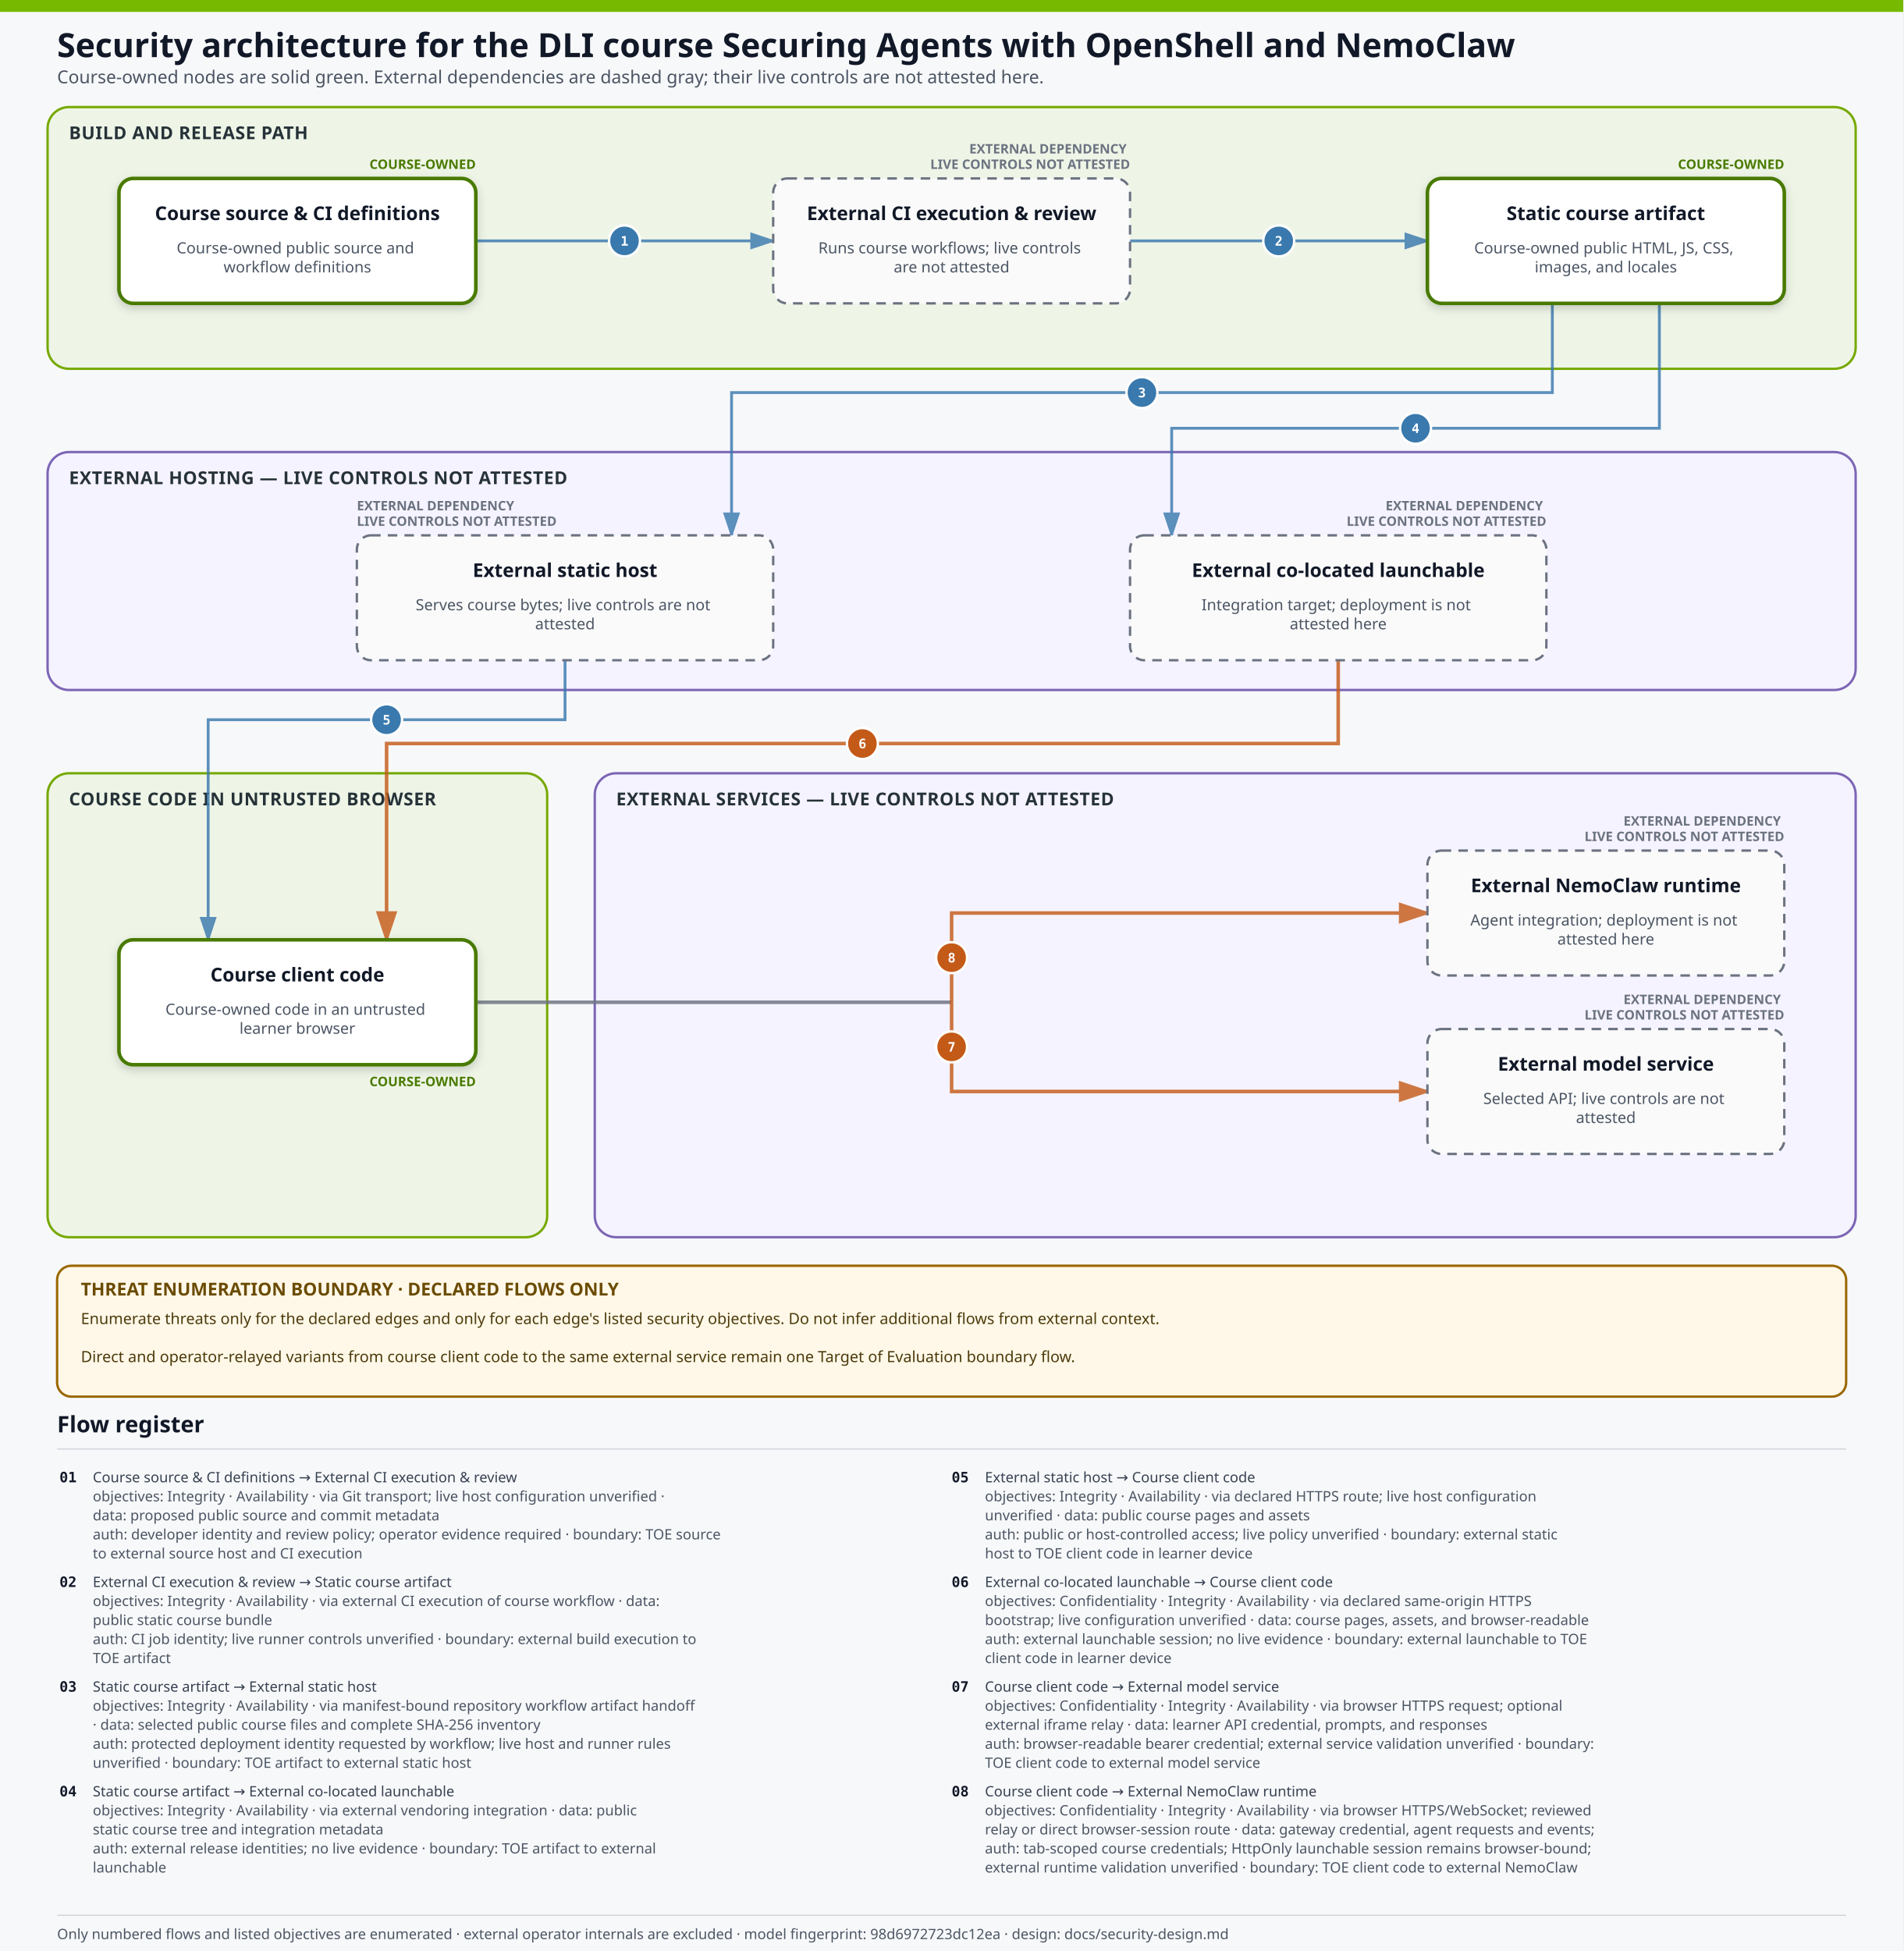
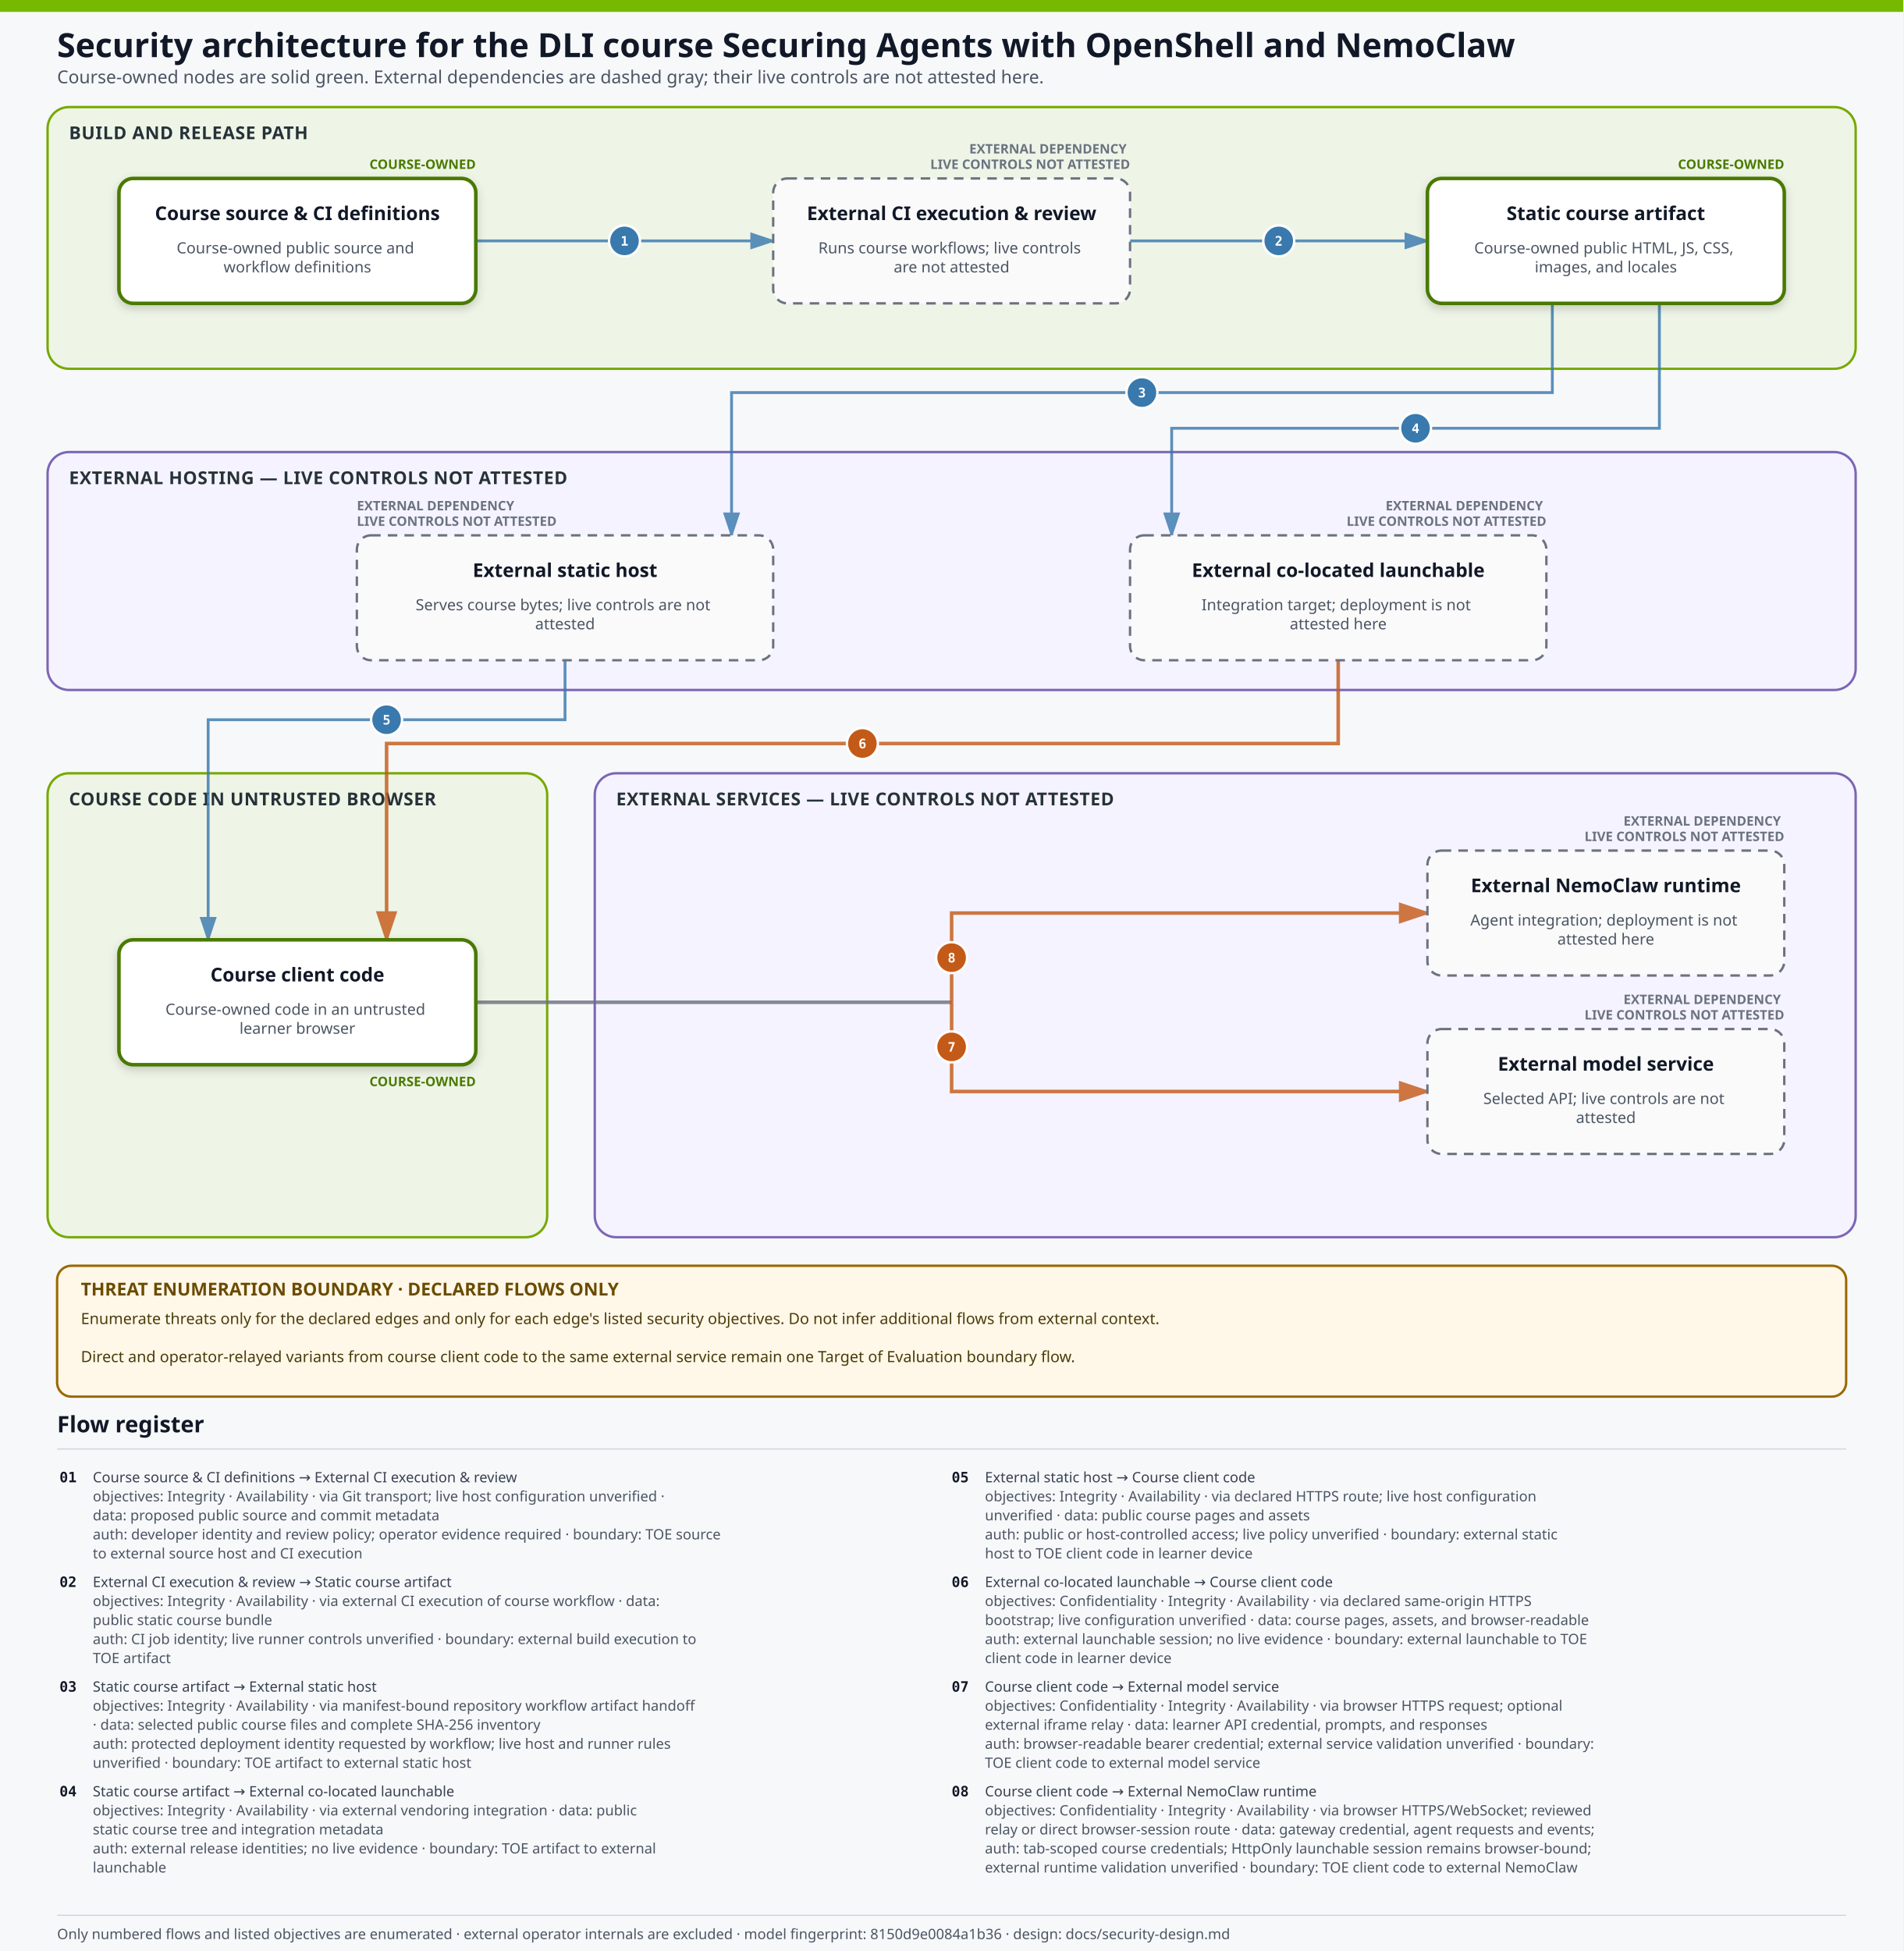
<svg xmlns="http://www.w3.org/2000/svg" viewBox="0 0 1600 1640" role="img" aria-labelledby="title desc" data-architecture-schema="nemoclaw-security-architecture/2">
  <defs>
    <marker id="arrow" markerWidth="10" markerHeight="10" refX="8" refY="3" orient="auto" markerUnits="strokeWidth">
      <path d="M0,0 L0,6 L9,3 z" fill="context-stroke" />
    </marker>
    <filter id="shadow" x="-10%" y="-10%" width="120%" height="130%">
      <feDropShadow dx="0" dy="3" stdDeviation="4" flood-opacity=".18" />
    </filter>
  </defs>
  <style>
  .bg{fill:#f7f8fa}.title{font:700 28px system-ui,sans-serif;fill:#111827}.subtitle{font:15px system-ui,sans-serif;fill:#4b5563}
  .zone{stroke-width:2;rx:18}.zone.supply{fill:#eef5e7;stroke:#76a900}.zone.external{fill:#f5f3ff;stroke:#7c65b5}.zone.gateway{fill:#eef6ff;stroke:#3979ad}.zone.internal{fill:#edf8f1;stroke:#37805a}.zone.host{fill:#fff4e8;stroke:#bf6b24}
  .zone-label{font:700 15px system-ui,sans-serif;letter-spacing:.4px;fill:#263238}.node{fill:#fff;stroke:#4b5563;stroke-width:2;rx:12;filter:url(#shadow)}
  .node.toe{stroke:#4a7a00;stroke-width:3}.node.external-context{fill:#fafafa;stroke:#6b7280;stroke-dasharray:8 6;filter:none}.node.privileged{stroke:#c45a18;stroke-width:3}.node.conditional{stroke-dasharray:8 6}.node-label{font:700 16px system-ui,sans-serif;fill:#111827}.node-detail{font:13px system-ui,sans-serif;fill:#4b5563}
  .ownership-toe{font:700 11px system-ui,sans-serif;fill:#4a7a00}.ownership-external{font:700 11px system-ui,sans-serif;fill:#6b7280}
  .edge{fill:none;stroke:#3979ad;stroke-width:2.4;opacity:.82;marker-end:url(#arrow)}.edge.sensitive{stroke:#c45a18;stroke-width:3}.edge.conditional{stroke-dasharray:8 6}
  .trunk{fill:none;stroke:#3979ad;stroke-width:3;opacity:.82}.trunk.neutral{stroke:#6b7280}
  .edge-id{font:700 11px ui-monospace,monospace;fill:#fff}.edge-badge{fill:#3979ad;stroke:#fff;stroke-width:2}.edge-badge.sensitive{fill:#c45a18}
  .legend-title{font:700 19px system-ui,sans-serif;fill:#111827}.legend-text{font:12px system-ui,sans-serif;fill:#374151}.legend-id{font:700 12px ui-monospace,monospace;fill:#111827}
  .scope-box{fill:#fff8e8;stroke:#9a6700;stroke-width:2;rx:12}.scope-title{font:700 15px system-ui,sans-serif;fill:#6b4b00}.scope-text{font:13px system-ui,sans-serif;fill:#4b3a0a}
  .note{font:12px system-ui,sans-serif;fill:#4b5563}.rail{fill:#76b900}
</style>
  <rect class="bg" width="1600" height="1640" />
  <rect class="rail" x="0" y="0" width="1600" height="10" />
  <text class="title" x="48" y="48">Security architecture for the DLI course Securing Agents with OpenShell and NemoClaw</text>
  <text class="subtitle" x="48" y="70">Course-owned nodes are solid green. External dependencies are dashed gray; their live controls are not attested here.</text>
  <rect class="zone supply" x="40" y="90" width="1520" height="220" />
  <text class="zone-label" x="58" y="117">BUILD AND RELEASE PATH</text>
  <rect class="zone external" x="40" y="380" width="1520" height="200" />
  <text class="zone-label" x="58" y="407">EXTERNAL HOSTING — LIVE CONTROLS NOT ATTESTED</text>
  <rect class="zone supply" x="40" y="650" width="420" height="390" />
  <text class="zone-label" x="58" y="677">COURSE CODE IN UNTRUSTED BROWSER</text>
  <rect class="zone external" x="500" y="650" width="1060" height="390" />
  <text class="zone-label" x="518" y="677">EXTERNAL SERVICES — LIVE CONTROLS NOT ATTESTED</text>
  <polyline class="trunk neutral" points="400,842.5 800,842.5" />
  <polyline class="edge" points="400,202.5 525,202.5 525,202.5 650,202.5" />
  <polyline class="edge" points="950,202.5 1075,202.5 1075,202.5 1200,202.5" />
  <polyline class="edge" points="1305,255 1305,330 615,330 615,450" />
  <polyline class="edge" points="1395,255 1395,360 985,360 985,450" />
  <polyline class="edge" points="475,555 475,605 175,605 175,790" />
  <polyline class="edge sensitive" points="1125,555 1125,625 325,625 325,790" />
  <polyline class="edge sensitive" points="800,842.5 800,917.5 1200,917.5" />
  <polyline class="edge sensitive" points="800,842.5 800,767.5 1200,767.5" />
  <circle class="edge-badge" cx="525" cy="202.5" r="13" />
  <text class="edge-id" x="525" y="206.5" text-anchor="middle">1</text>
  <circle class="edge-badge" cx="1075" cy="202.5" r="13" />
  <text class="edge-id" x="1075" y="206.5" text-anchor="middle">2</text>
  <circle class="edge-badge" cx="960" cy="330" r="13" />
  <text class="edge-id" x="960" y="334" text-anchor="middle">3</text>
  <circle class="edge-badge" cx="1190" cy="360" r="13" />
  <text class="edge-id" x="1190" y="364" text-anchor="middle">4</text>
  <circle class="edge-badge" cx="325" cy="605" r="13" />
  <text class="edge-id" x="325" y="609" text-anchor="middle">5</text>
  <circle class="edge-badge sensitive" cx="725" cy="625" r="13" />
  <text class="edge-id" x="725" y="629" text-anchor="middle">6</text>
  <circle class="edge-badge sensitive" cx="800" cy="880" r="13" />
  <text class="edge-id" x="800" y="884" text-anchor="middle">7</text>
  <circle class="edge-badge sensitive" cx="800" cy="805" r="13" />
  <text class="edge-id" x="800" y="809" text-anchor="middle">8</text>
  <rect class="node toe" x="100" y="150" width="300" height="105" />
  <text class="ownership-toe" x="400" y="142" text-anchor="end">COURSE-OWNED</text>
  <text x="250" y="185" text-anchor="middle" class="node-label">
    <tspan x="250" dy="0">Course source &amp; CI definitions</tspan>
  </text>
  <text x="250" y="213" text-anchor="middle" class="node-detail">
    <tspan x="250" dy="0">Course-owned public source and</tspan>
    <tspan x="250" dy="16">workflow definitions</tspan>
  </text>
  <rect class="node external-context" x="650" y="150" width="300" height="105" />
  <text x="950" y="129" text-anchor="end" class="ownership-external">
    <tspan x="950" dy="0">EXTERNAL DEPENDENCY</tspan>
    <tspan x="950" dy="13">LIVE CONTROLS NOT ATTESTED</tspan>
  </text>
  <text x="800" y="185" text-anchor="middle" class="node-label">
    <tspan x="800" dy="0">External CI execution &amp; review</tspan>
  </text>
  <text x="800" y="213" text-anchor="middle" class="node-detail">
    <tspan x="800" dy="0">Runs course workflows; live controls</tspan>
    <tspan x="800" dy="16">are not attested</tspan>
  </text>
  <rect class="node toe" x="1200" y="150" width="300" height="105" />
  <text class="ownership-toe" x="1500" y="142" text-anchor="end">COURSE-OWNED</text>
  <text x="1350" y="185" text-anchor="middle" class="node-label">
    <tspan x="1350" dy="0">Static course artifact</tspan>
  </text>
  <text x="1350" y="213" text-anchor="middle" class="node-detail">
    <tspan x="1350" dy="0">Course-owned public HTML, JS, CSS,</tspan>
    <tspan x="1350" dy="16">images, and locales</tspan>
  </text>
  <rect class="node external-context" x="300" y="450" width="350" height="105" />
  <text x="300" y="429" text-anchor="start" class="ownership-external">
    <tspan x="300" dy="0">EXTERNAL DEPENDENCY</tspan>
    <tspan x="300" dy="13">LIVE CONTROLS NOT ATTESTED</tspan>
  </text>
  <text x="475" y="485" text-anchor="middle" class="node-label">
    <tspan x="475" dy="0">External static host</tspan>
  </text>
  <text x="475" y="513" text-anchor="middle" class="node-detail">
    <tspan x="475" dy="0">Serves course bytes; live controls are not</tspan>
    <tspan x="475" dy="16">attested</tspan>
  </text>
  <rect class="node external-context" x="950" y="450" width="350" height="105" />
  <text x="1300" y="429" text-anchor="end" class="ownership-external">
    <tspan x="1300" dy="0">EXTERNAL DEPENDENCY</tspan>
    <tspan x="1300" dy="13">LIVE CONTROLS NOT ATTESTED</tspan>
  </text>
  <text x="1125" y="485" text-anchor="middle" class="node-label">
    <tspan x="1125" dy="0">External co-located launchable</tspan>
  </text>
  <text x="1125" y="513" text-anchor="middle" class="node-detail">
    <tspan x="1125" dy="0">Integration target; deployment is not</tspan>
    <tspan x="1125" dy="16">attested here</tspan>
  </text>
  <rect class="node toe" x="100" y="790" width="300" height="105" />
  <text class="ownership-toe" x="400" y="913" text-anchor="end">COURSE-OWNED</text>
  <text x="250" y="825" text-anchor="middle" class="node-label">
    <tspan x="250" dy="0">Course client code</tspan>
  </text>
  <text x="250" y="853" text-anchor="middle" class="node-detail">
    <tspan x="250" dy="0">Course-owned code in an untrusted</tspan>
    <tspan x="250" dy="16">learner browser</tspan>
  </text>
  <rect class="node external-context" x="1200" y="865" width="300" height="105" />
  <text x="1500" y="844" text-anchor="end" class="ownership-external">
    <tspan x="1500" dy="0">EXTERNAL DEPENDENCY</tspan>
    <tspan x="1500" dy="13">LIVE CONTROLS NOT ATTESTED</tspan>
  </text>
  <text x="1350" y="900" text-anchor="middle" class="node-label">
    <tspan x="1350" dy="0">External model service</tspan>
  </text>
  <text x="1350" y="928" text-anchor="middle" class="node-detail">
    <tspan x="1350" dy="0">Selected API; live controls are not</tspan>
    <tspan x="1350" dy="16">attested</tspan>
  </text>
  <rect class="node external-context" x="1200" y="715" width="300" height="105" />
  <text x="1500" y="694" text-anchor="end" class="ownership-external">
    <tspan x="1500" dy="0">EXTERNAL DEPENDENCY</tspan>
    <tspan x="1500" dy="13">LIVE CONTROLS NOT ATTESTED</tspan>
  </text>
  <text x="1350" y="750" text-anchor="middle" class="node-label">
    <tspan x="1350" dy="0">External NemoClaw runtime</tspan>
  </text>
  <text x="1350" y="778" text-anchor="middle" class="node-detail">
    <tspan x="1350" dy="0">Agent integration; deployment is not</tspan>
    <tspan x="1350" dy="16">attested here</tspan>
  </text>
  <rect class="scope-box" x="48" y="1064" width="1504" height="110" />
  <text class="scope-title" x="68" y="1089">THREAT ENUMERATION BOUNDARY · DECLARED FLOWS ONLY</text>
  <text x="68" y="1113" text-anchor="start" class="scope-text">
    <tspan x="68" dy="0">Enumerate threats only for the declared edges and only for each edge's listed security objectives. Do not infer additional flows from external context.</tspan>
  </text>
  <text x="68" y="1145" text-anchor="start" class="scope-text">
    <tspan x="68" dy="0">Direct and operator-relayed variants from course client code to the same external service remain one Target of Evaluation boundary flow.</tspan>
  </text>
  <text class="legend-title" x="48" y="1204">Flow register</text>
  <line x1="48" y1="1218" x2="1552" y2="1218" stroke="#d1d5db" />
  <text class="legend-id" x="50" y="1246">01</text>
  <text x="78" y="1246" text-anchor="start" class="legend-text">
    <tspan x="78" dy="0">Course source &amp; CI definitions → External CI execution &amp; review</tspan>
  </text>
  <text x="78" y="1262" text-anchor="start" class="note">
    <tspan x="78" dy="0">objectives: Integrity · Availability · via Git transport; live host configuration unverified ·</tspan>
    <tspan x="78" dy="16">data: proposed public source and commit metadata</tspan>
  </text>
  <text x="78" y="1294" text-anchor="start" class="note">
    <tspan x="78" dy="0">auth: developer identity and review policy; operator evidence required · boundary: TOE source</tspan>
    <tspan x="78" dy="16">to external source host and CI execution</tspan>
  </text>
  <text class="legend-id" x="50" y="1334">02</text>
  <text x="78" y="1334" text-anchor="start" class="legend-text">
    <tspan x="78" dy="0">External CI execution &amp; review → Static course artifact</tspan>
  </text>
  <text x="78" y="1350" text-anchor="start" class="note">
    <tspan x="78" dy="0">objectives: Integrity · Availability · via external CI execution of course workflow · data:</tspan>
    <tspan x="78" dy="16">public static course bundle</tspan>
  </text>
  <text x="78" y="1382" text-anchor="start" class="note">
    <tspan x="78" dy="0">auth: CI job identity; live runner controls unverified · boundary: external build execution to</tspan>
    <tspan x="78" dy="16">TOE artifact</tspan>
  </text>
  <text class="legend-id" x="50" y="1422">03</text>
  <text x="78" y="1422" text-anchor="start" class="legend-text">
    <tspan x="78" dy="0">Static course artifact → External static host</tspan>
  </text>
  <text x="78" y="1438" text-anchor="start" class="note">
    <tspan x="78" dy="0">objectives: Integrity · Availability · via manifest-bound repository workflow artifact handoff</tspan>
    <tspan x="78" dy="16">· data: selected public course files and complete SHA-256 inventory</tspan>
  </text>
  <text x="78" y="1470" text-anchor="start" class="note">
    <tspan x="78" dy="0">auth: protected deployment identity requested by workflow; live host and runner rules</tspan>
    <tspan x="78" dy="16">unverified · boundary: TOE artifact to external static host</tspan>
  </text>
  <text class="legend-id" x="50" y="1510">04</text>
  <text x="78" y="1510" text-anchor="start" class="legend-text">
    <tspan x="78" dy="0">Static course artifact → External co-located launchable</tspan>
  </text>
  <text x="78" y="1526" text-anchor="start" class="note">
    <tspan x="78" dy="0">objectives: Integrity · Availability · via external vendoring integration · data: public</tspan>
    <tspan x="78" dy="16">static course tree and integration metadata</tspan>
  </text>
  <text x="78" y="1558" text-anchor="start" class="note">
    <tspan x="78" dy="0">auth: external release identities; no live evidence · boundary: TOE artifact to external</tspan>
    <tspan x="78" dy="16">launchable</tspan>
  </text>
  <text class="legend-id" x="800" y="1246">05</text>
  <text x="828" y="1246" text-anchor="start" class="legend-text">
    <tspan x="828" dy="0">External static host → Course client code</tspan>
  </text>
  <text x="828" y="1262" text-anchor="start" class="note">
    <tspan x="828" dy="0">objectives: Integrity · Availability · via declared HTTPS route; live host configuration</tspan>
    <tspan x="828" dy="16">unverified · data: public course pages and assets</tspan>
  </text>
  <text x="828" y="1294" text-anchor="start" class="note">
    <tspan x="828" dy="0">auth: public or host-controlled access; live policy unverified · boundary: external static</tspan>
    <tspan x="828" dy="16">host to TOE client code in learner device</tspan>
  </text>
  <text class="legend-id" x="800" y="1334">06</text>
  <text x="828" y="1334" text-anchor="start" class="legend-text">
    <tspan x="828" dy="0">External co-located launchable → Course client code</tspan>
  </text>
  <text x="828" y="1350" text-anchor="start" class="note">
    <tspan x="828" dy="0">objectives: Confidentiality · Integrity · Availability · via declared same-origin HTTPS</tspan>
    <tspan x="828" dy="16">bootstrap; live configuration unverified · data: course pages, assets, and browser-readable</tspan>
  </text>
  <text x="828" y="1382" text-anchor="start" class="note">
    <tspan x="828" dy="0">auth: external launchable session; no live evidence · boundary: external launchable to TOE</tspan>
    <tspan x="828" dy="16">client code in learner device</tspan>
  </text>
  <text class="legend-id" x="800" y="1422">07</text>
  <text x="828" y="1422" text-anchor="start" class="legend-text">
    <tspan x="828" dy="0">Course client code → External model service</tspan>
  </text>
  <text x="828" y="1438" text-anchor="start" class="note">
    <tspan x="828" dy="0">objectives: Confidentiality · Integrity · Availability · via browser HTTPS request; optional</tspan>
    <tspan x="828" dy="16">external iframe relay · data: learner API credential, prompts, and responses</tspan>
  </text>
  <text x="828" y="1470" text-anchor="start" class="note">
    <tspan x="828" dy="0">auth: browser-readable bearer credential; external service validation unverified · boundary:</tspan>
    <tspan x="828" dy="16">TOE client code to external model service</tspan>
  </text>
  <text class="legend-id" x="800" y="1510">08</text>
  <text x="828" y="1510" text-anchor="start" class="legend-text">
    <tspan x="828" dy="0">Course client code → External NemoClaw runtime</tspan>
  </text>
  <text x="828" y="1526" text-anchor="start" class="note">
    <tspan x="828" dy="0">objectives: Confidentiality · Integrity · Availability · via browser HTTPS/WebSocket; reviewed</tspan>
    <tspan x="828" dy="16">relay or direct browser-session route · data: gateway credential, agent requests and events;</tspan>
  </text>
  <text x="828" y="1558" text-anchor="start" class="note">
    <tspan x="828" dy="0">auth: tab-scoped course credentials; HttpOnly launchable session remains browser-bound;</tspan>
    <tspan x="828" dy="16">external runtime validation unverified · boundary: TOE client code to external NemoClaw</tspan>
  </text>
  <line x1="48" y1="1610" x2="1552" y2="1610" stroke="#d1d5db" />
-   <text class="note" x="48" y="1630">Only numbered flows and listed objectives are enumerated · external operator internals are excluded · model fingerprint: 98d6972723dc12ea · design: docs/security-design.md</text>
+   <text class="note" x="48" y="1630">Only numbered flows and listed objectives are enumerated · external operator internals are excluded · model fingerprint: 8150d9e0084a1b36 · design: docs/security-design.md</text>
</svg>
